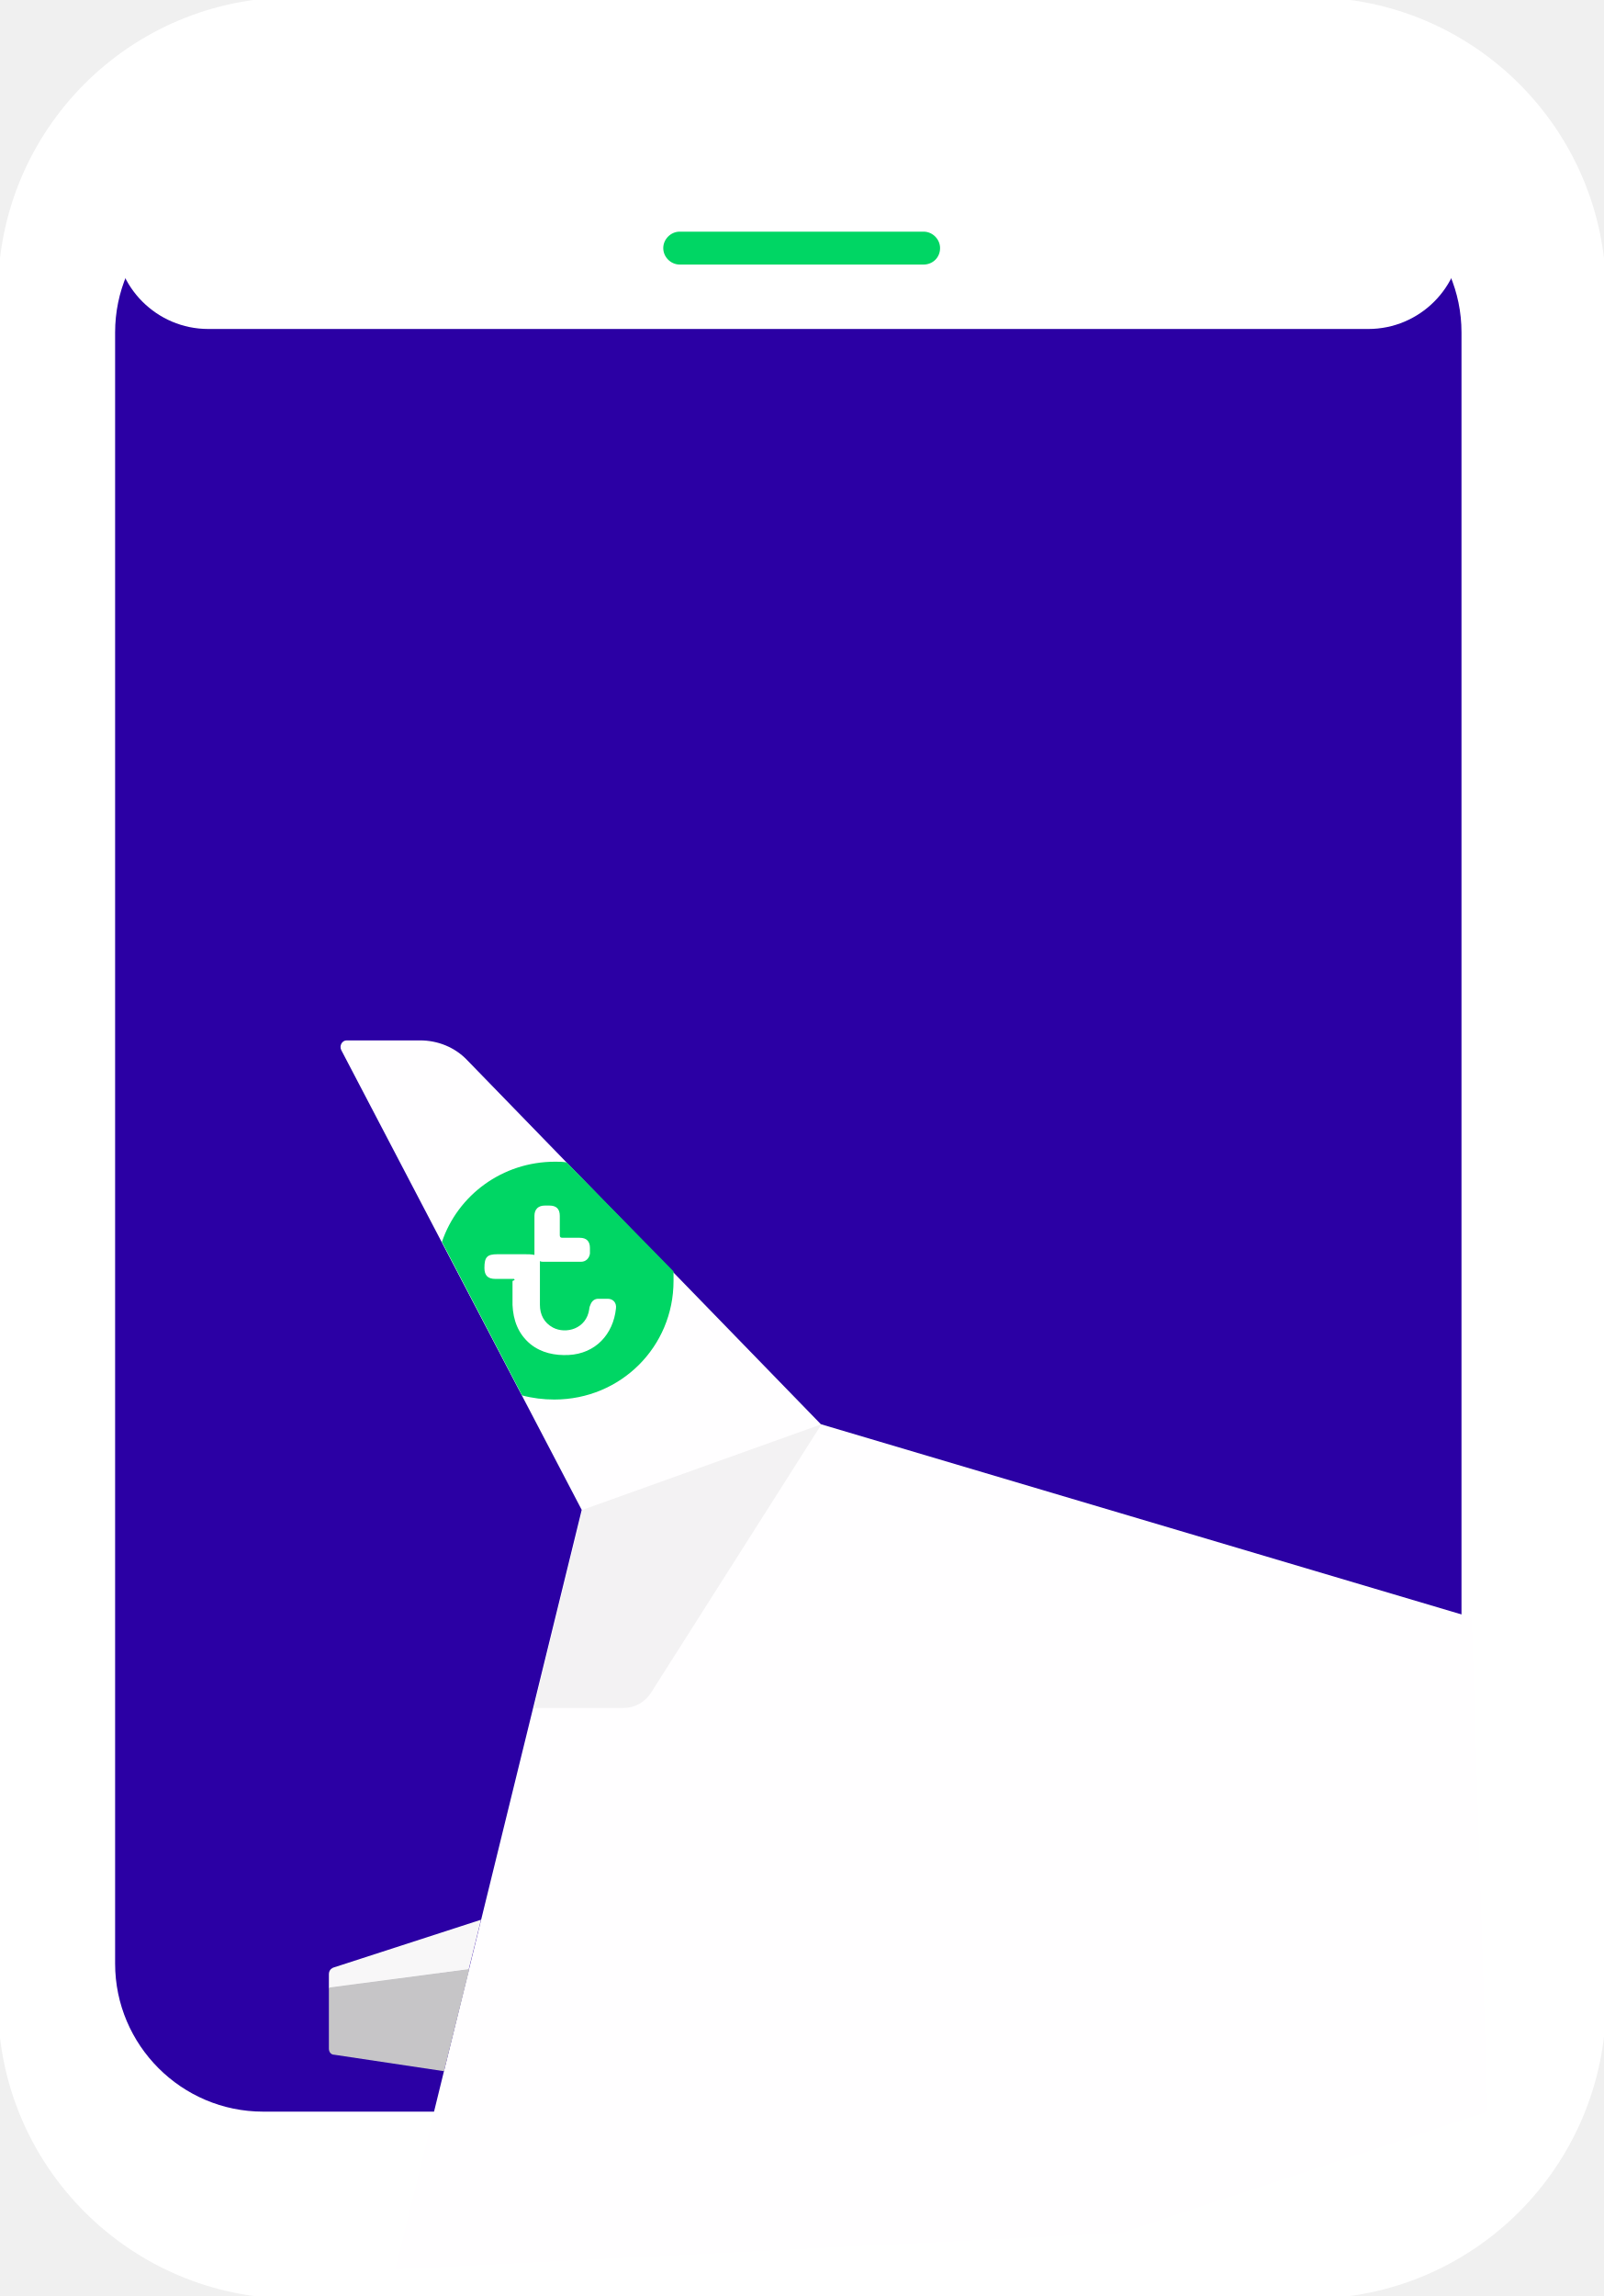
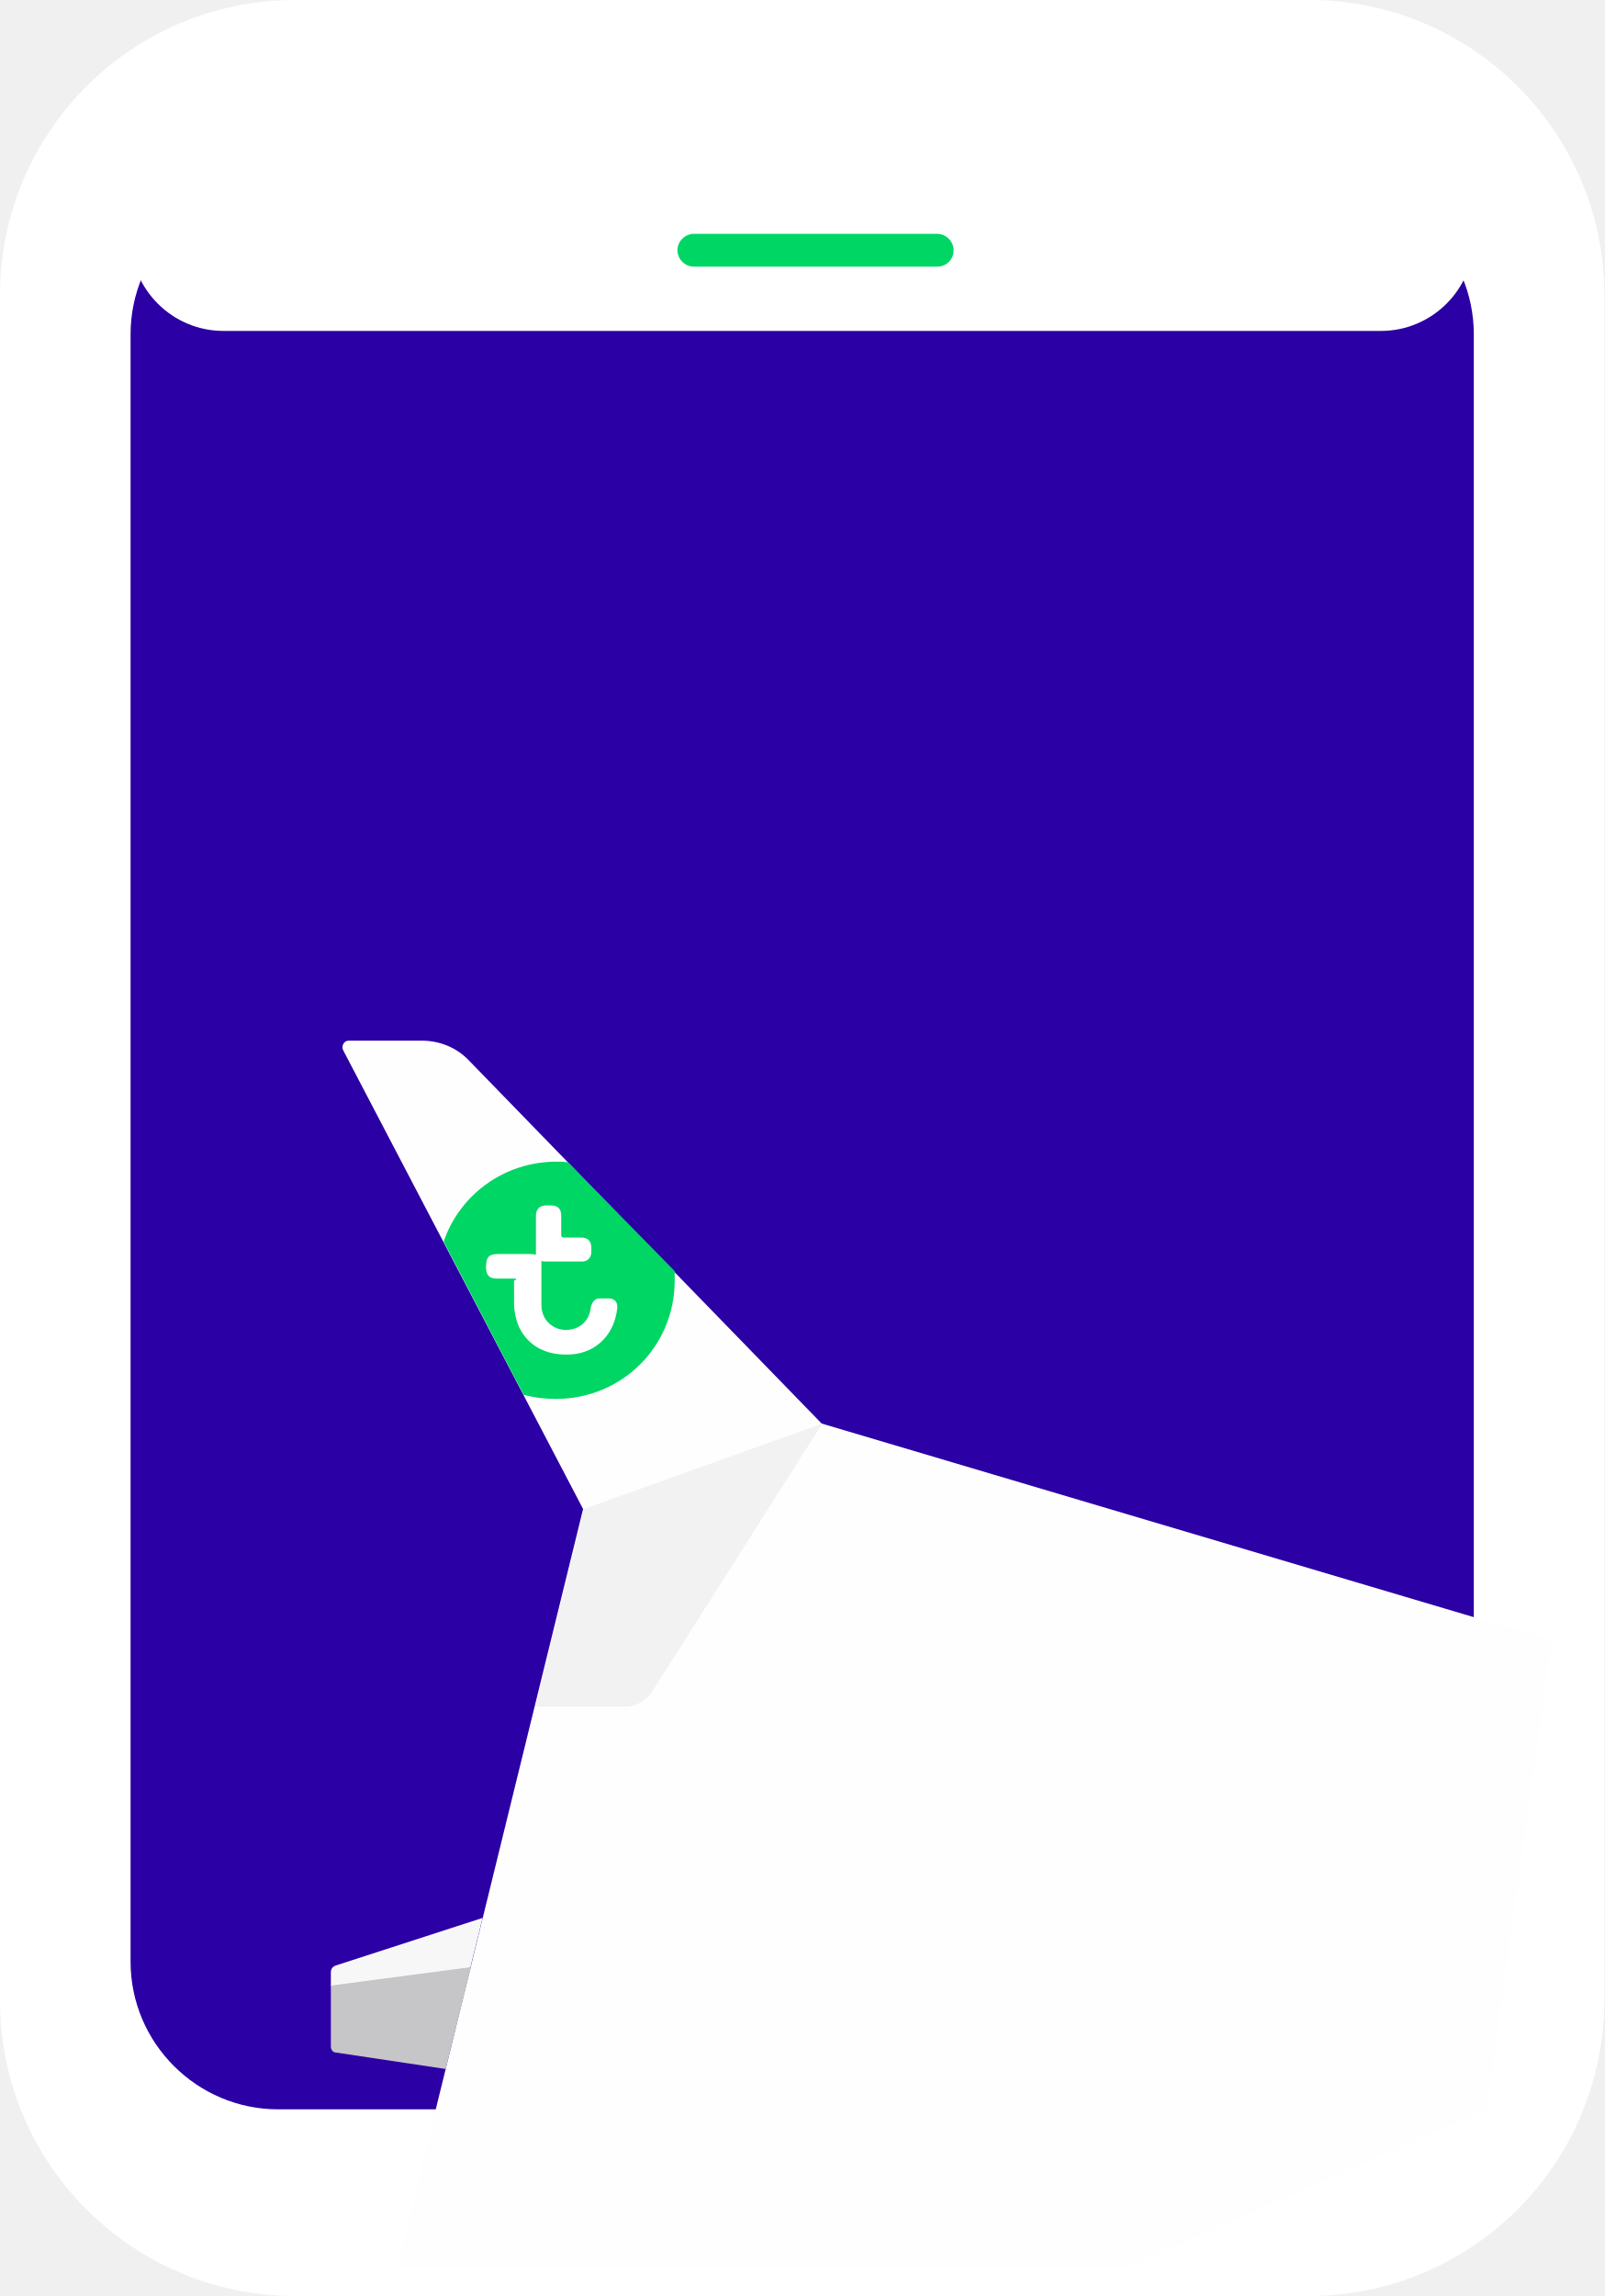
- <svg xmlns="http://www.w3.org/2000/svg" version="1.1" id="Layer_1" x="0px" y="0px" viewBox="0 0 234 335" style="enable-background:new 0 0 234 335;" xml:space="preserve">
+ <svg xmlns="http://www.w3.org/2000/svg" version="1.1" id="Layer_1" x="0px" y="0px" viewBox="0 0 234.7 335.8" style="enable-background:new 0 0 234.7 335.8;" xml:space="preserve">
  <style type="text/css">
	.st0{fill:#FFFFFF;}
	.st1{fill:#2B00A4;}
- 	.st2{fill:#FFFEFF;}
- 	.st3{fill:#F8F7F8;}
- 	.st4{fill:#C6C5C7;}
- 	.st5{fill:#F3F2F3;}
- 	.st6{fill:#00D664;}
+ 	.st2{fill:#00D664;}
+ 	.st3{fill:#FFFEFF;}
+ 	.st4{fill:#F8F7F8;}
+ 	.st5{fill:#C6C5C7;}
+ 	.st6{fill:#F3F2F3;}
</style>
+   <path class="st0" d="M191.4,335.8H43.2C19.4,335.8,0,316.5,0,292.6V43.2C0,19.3,19.3,0,43.2,0h148.3c23.8,0,43.2,19.3,43.2,43.2  v249.4C234.6,316.5,215.3,335.8,191.4,335.8z" />
  <g>
-     <path class="st0" d="M191.1,335.4H42.9c-23.8,0-43.2-19.3-43.2-43.2V42.8C-0.3,18.9,19-0.4,42.9-0.4h148.3   c23.8,0,43.2,19.3,43.2,43.2v249.4C234.3,316.1,215,335.4,191.1,335.4z" />
-     <g>
-       <path class="st1" d="M191.8,308.1H38.4c-11.9,0-21.6-9.7-21.6-21.6V48.5c0-11.9,9.7-21.6,21.6-21.6h153.3    c11.9,0,21.6,9.7,21.6,21.6v238.1C213.3,298.4,203.7,308.1,191.8,308.1z" />
-       <path class="st2" d="M57.7,331.1l27.2-110.8l-35.1-67.1c-0.3-0.6,0.1-1.4,0.8-1.4h10.7c2.6,0,5.1,1,6.9,2.9l51.6,53.1l95,28.2    l2.3,72.1l-53.5,17.7L57.7,331.1z" />
-       <path class="st3" d="M48.6,287.1l21.6-7l-1.8,7.3L48,290.1v-2C48,287.6,48.2,287.3,48.6,287.1z" />
-       <path class="st4" d="M48,298.9v-8.9l20.5-2.7l-3.7,14.9l-16-2.4C48.3,299.8,48,299.4,48,298.9z" />
-       <path class="st5" d="M95,247l24.9-39.2l-34.9,12.5l-7.1,28.9h13.1C92.6,249.2,94.1,248.4,95,247z" />
-       <g id="PnGiau_1_">
-         <g>
-           <path class="st6" d="M82.7,169.6c-0.6-0.1-1.1-0.1-1.7-0.1c-7.7,0-14.2,4.9-16.5,11.7l11.7,22.4c1.5,0.4,3.1,0.6,4.7,0.6      c9.7,0,17.4-7.7,17.4-17.3c0-0.5,0-0.9,0-1.4L82.7,169.6z" />
-           <path class="st0" d="M75,186.6c-0.9,0-1.8,0-2.7,0c-1.1,0-1.6-0.5-1.6-1.6c0-1.6,0.4-2,1.9-2c1.3,0,2.7,0,4,0      c0.5,0,0.9,0,1.4,0.1c0-1.9,0-3.8,0-5.7c0-1,0.6-1.5,1.5-1.5c0.2,0,0.5,0,0.7,0c1,0,1.5,0.5,1.5,1.5c0,0.9,0,1.9,0,2.8      c0,0.3,0.1,0.4,0.4,0.4c0.8,0,1.7,0,2.5,0c1,0,1.5,0.5,1.5,1.5c0,0.3,0,0.6,0,0.8c-0.1,0.7-0.6,1.2-1.3,1.2c-1.8,0-3.7,0-5.5,0      c-0.2,0-0.3,0-0.5-0.1c0,2.1,0,4.3,0,6.4c0,1.4,0.6,2.6,1.9,3.3c1.9,1,4.9,0.2,5.3-2.7c0-0.2,0.1-0.5,0.2-0.7      c0.2-0.5,0.6-0.8,1.1-0.8c0.5,0,0.9,0,1.4,0c0.8,0,1.3,0.6,1.2,1.4c-0.4,3.8-3,6.6-6.9,6.8c-2,0.1-4-0.3-5.6-1.6      c-1.8-1.5-2.5-3.5-2.6-5.7c0-1.2,0-2.4,0-3.5C75.1,186.8,75.2,186.7,75,186.6C75,186.6,75,186.6,75,186.6z" />
-         </g>
+     <path class="st1" d="M194.1,308.5H40.7c-11.9,0-21.6-9.7-21.6-21.6v-238c0-11.9,9.7-21.6,21.6-21.6H194c11.9,0,21.6,9.7,21.6,21.6   V287C215.6,298.8,206,308.5,194.1,308.5z" />
+     <path class="st0" d="M202,48.4H32.7c-7.5,0-13.6-6.1-13.6-13.6v-12h196.5v12C215.6,42.3,209.5,48.4,202,48.4z" />
+     <path class="st2" d="M137.1,39h-35.6c-1.3,0-2.4-1.1-2.4-2.4l0,0c0-1.3,1.1-2.4,2.4-2.4h35.6c1.3,0,2.4,1.1,2.4,2.4l0,0   C139.5,38,138.4,39,137.1,39z" />
+   </g>
+   <g>
+     <path class="st3" d="M58.1,331.5l27.2-110.8l-35.1-67.1c-0.3-0.6,0.1-1.4,0.8-1.4h10.7c2.6,0,5.1,1,6.9,2.9l51.6,53.1L227,239.9   l-9.5,68.6l-52.5,23H58.1z" />
+     <path class="st4" d="M49,287.5l21.6-7l-1.8,7.3l-20.4,2.7v-2C48.4,288,48.6,287.7,49,287.5z" />
+     <path class="st5" d="M48.4,299.3v-8.9l20.5-2.7l-3.7,14.9l-16-2.4C48.7,300.2,48.4,299.8,48.4,299.3z" />
+     <path class="st6" d="M95.4,247.4l24.9-39.2l-34.9,12.5l-7.1,28.9h13.1C93,249.6,94.5,248.8,95.4,247.4z" />
+     <g id="PnGiau_1_">
+       <g>
+         <path class="st2" d="M83.1,170c-0.6-0.1-1.1-0.1-1.7-0.1c-7.7,0-14.2,4.9-16.5,11.7L76.6,204c1.5,0.4,3.1,0.6,4.7,0.6     c9.7,0,17.4-7.7,17.4-17.3c0-0.5,0-0.9,0-1.4L83.1,170z" />
+         <path class="st0" d="M75.4,187c-0.9,0-1.8,0-2.7,0c-1.1,0-1.6-0.5-1.6-1.6c0-1.6,0.4-2,1.9-2c1.3,0,2.7,0,4,0     c0.5,0,0.9,0,1.4,0.1c0-1.9,0-3.8,0-5.7c0-1,0.6-1.5,1.5-1.5c0.2,0,0.5,0,0.7,0c1,0,1.5,0.5,1.5,1.5c0,0.9,0,1.9,0,2.8     c0,0.3,0.1,0.4,0.4,0.4c0.8,0,1.7,0,2.5,0c1,0,1.5,0.5,1.5,1.5c0,0.3,0,0.6,0,0.8c-0.1,0.7-0.6,1.2-1.3,1.2c-1.8,0-3.7,0-5.5,0     c-0.2,0-0.3,0-0.5-0.1c0,2.1,0,4.3,0,6.4c0,1.4,0.6,2.6,1.9,3.3c1.9,1,4.9,0.2,5.3-2.7c0-0.2,0.1-0.5,0.2-0.7     c0.2-0.5,0.6-0.8,1.1-0.8s0.9,0,1.4,0c0.8,0,1.3,0.6,1.2,1.4c-0.4,3.8-3,6.6-6.9,6.8c-2,0.1-4-0.3-5.6-1.6     c-1.8-1.5-2.5-3.5-2.6-5.7c0-1.2,0-2.4,0-3.5C75.5,187.2,75.6,187.1,75.4,187L75.4,187z" />
      </g>
    </g>
-     <path class="st0" d="M199.7,48H30.4c-7.5,0-13.6-6.1-13.6-13.6v-12h196.5v12C213.3,41.9,207.2,48,199.7,48z" />
-     <path class="st6" d="M134.8,38.6H99.2c-1.3,0-2.4-1.1-2.4-2.4v0c0-1.3,1.1-2.4,2.4-2.4h35.6c1.3,0,2.4,1.1,2.4,2.4v0   C137.2,37.6,136.1,38.6,134.8,38.6z" />
  </g>
</svg>
